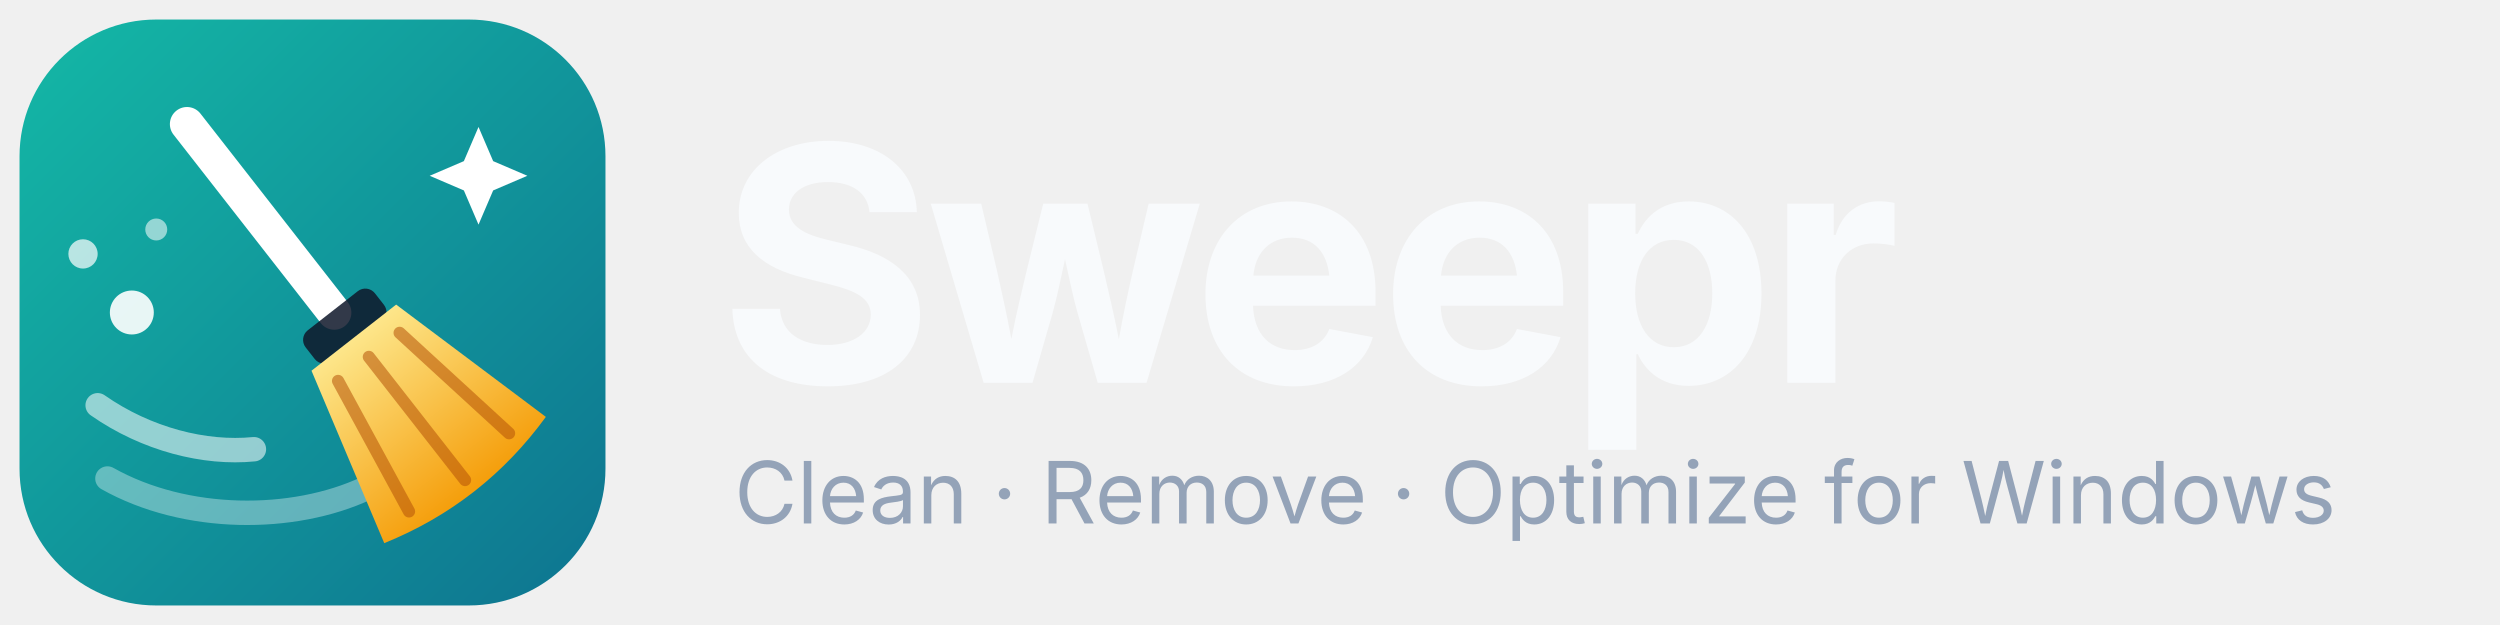
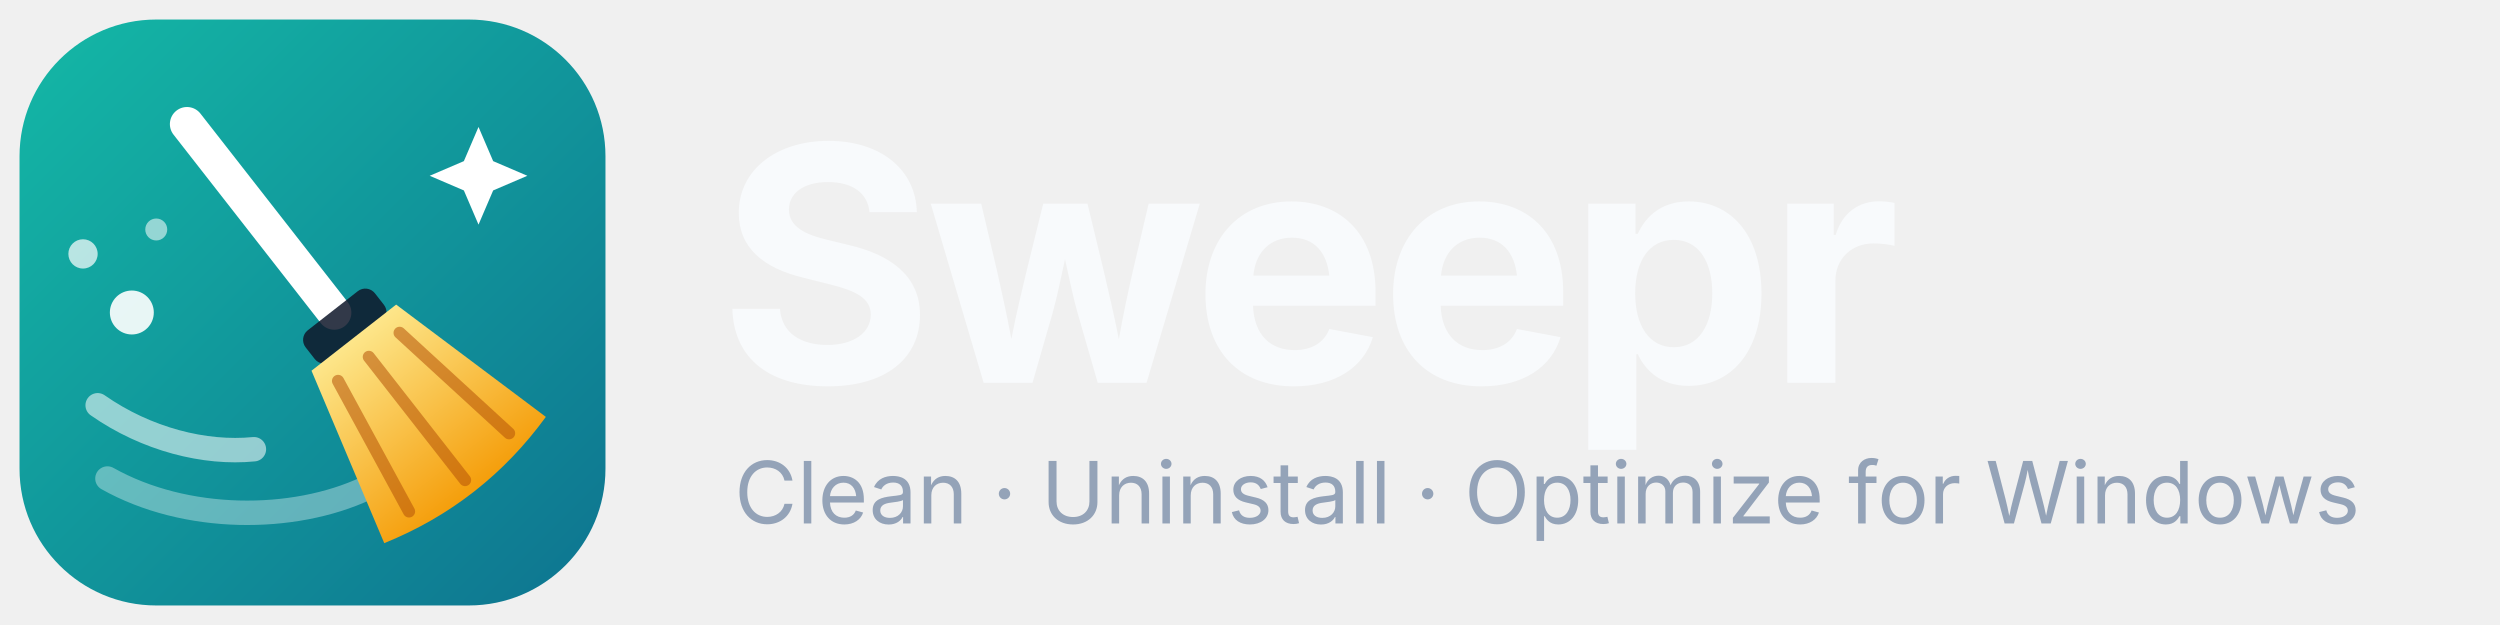
<svg xmlns="http://www.w3.org/2000/svg" viewBox="0 0 640 160" width="640" height="160" role="img" aria-label="Sweepr">
  <svg x="0" y="0" width="160" height="160" viewBox="0 0 256 256">
    <defs>
      <linearGradient id="bg" x1="0" y1="0" x2="1" y2="1">
        <stop offset="0" stop-color="#14B8A6" />
        <stop offset="1" stop-color="#0E7490" />
      </linearGradient>
      <linearGradient id="head" x1="0" y1="0" x2="0" y2="1">
        <stop offset="0" stop-color="#FDE68A" />
        <stop offset="1" stop-color="#F59E0B" />
      </linearGradient>
    </defs>
    <rect x="8" y="8" width="240" height="240" rx="56" fill="url(#bg)" />
    <path d="M44 196 C 76 214, 120 214, 150 200" fill="none" stroke="#FFFFFF" stroke-opacity="0.35" stroke-width="10" stroke-linecap="round" />
    <path d="M40 166 C 60 180, 84 186, 104 184" fill="none" stroke="#FFFFFF" stroke-opacity="0.55" stroke-width="10" stroke-linecap="round" />
    <circle cx="54" cy="128" r="9" fill="#FFFFFF" fill-opacity="0.9" />
    <circle cx="34" cy="104" r="6" fill="#FFFFFF" fill-opacity="0.7" />
    <circle cx="64" cy="94" r="4.5" fill="#FFFFFF" fill-opacity="0.55" />
    <g transform="rotate(-38 140 132)">
      <rect x="133" y="22" width="14" height="112" rx="7" fill="#FFFFFF" />
      <rect x="122" y="126" width="36" height="16" rx="5" fill="#0F172A" fill-opacity="0.85" />
      <path d="M118 140 H162 L182 214 Q140 226 98 214 Z" fill="url(#head)" />
      <path d="M124 150 L114 210 M140 150 V214 M156 150 L166 210" stroke="#B45309" stroke-opacity="0.55" stroke-width="5" stroke-linecap="round" />
    </g>
    <path d="M196 52 l6 14 l14 6 l-14 6 l-6 14 l-6 -14 l-14 -6 l14 -6 z" fill="#FFFFFF" />
  </svg>
  <text x="184" y="98" font-family="Segoe UI, Inter, Helvetica, Arial, sans-serif" font-size="84" font-weight="700" letter-spacing="-2" fill="#F8FAFC">Sweepr</text>
-   <text x="188" y="134" font-family="Segoe UI, Inter, Helvetica, Arial, sans-serif" font-size="22" fill="#94A3B8">Clean · Remove · Optimize for Windows</text>
+   <text x="188" y="134" font-family="Segoe UI, Inter, Helvetica, Arial, sans-serif" font-size="22" fill="#94A3B8">Clean · Uninstall · Optimize for Windows</text>
</svg>
